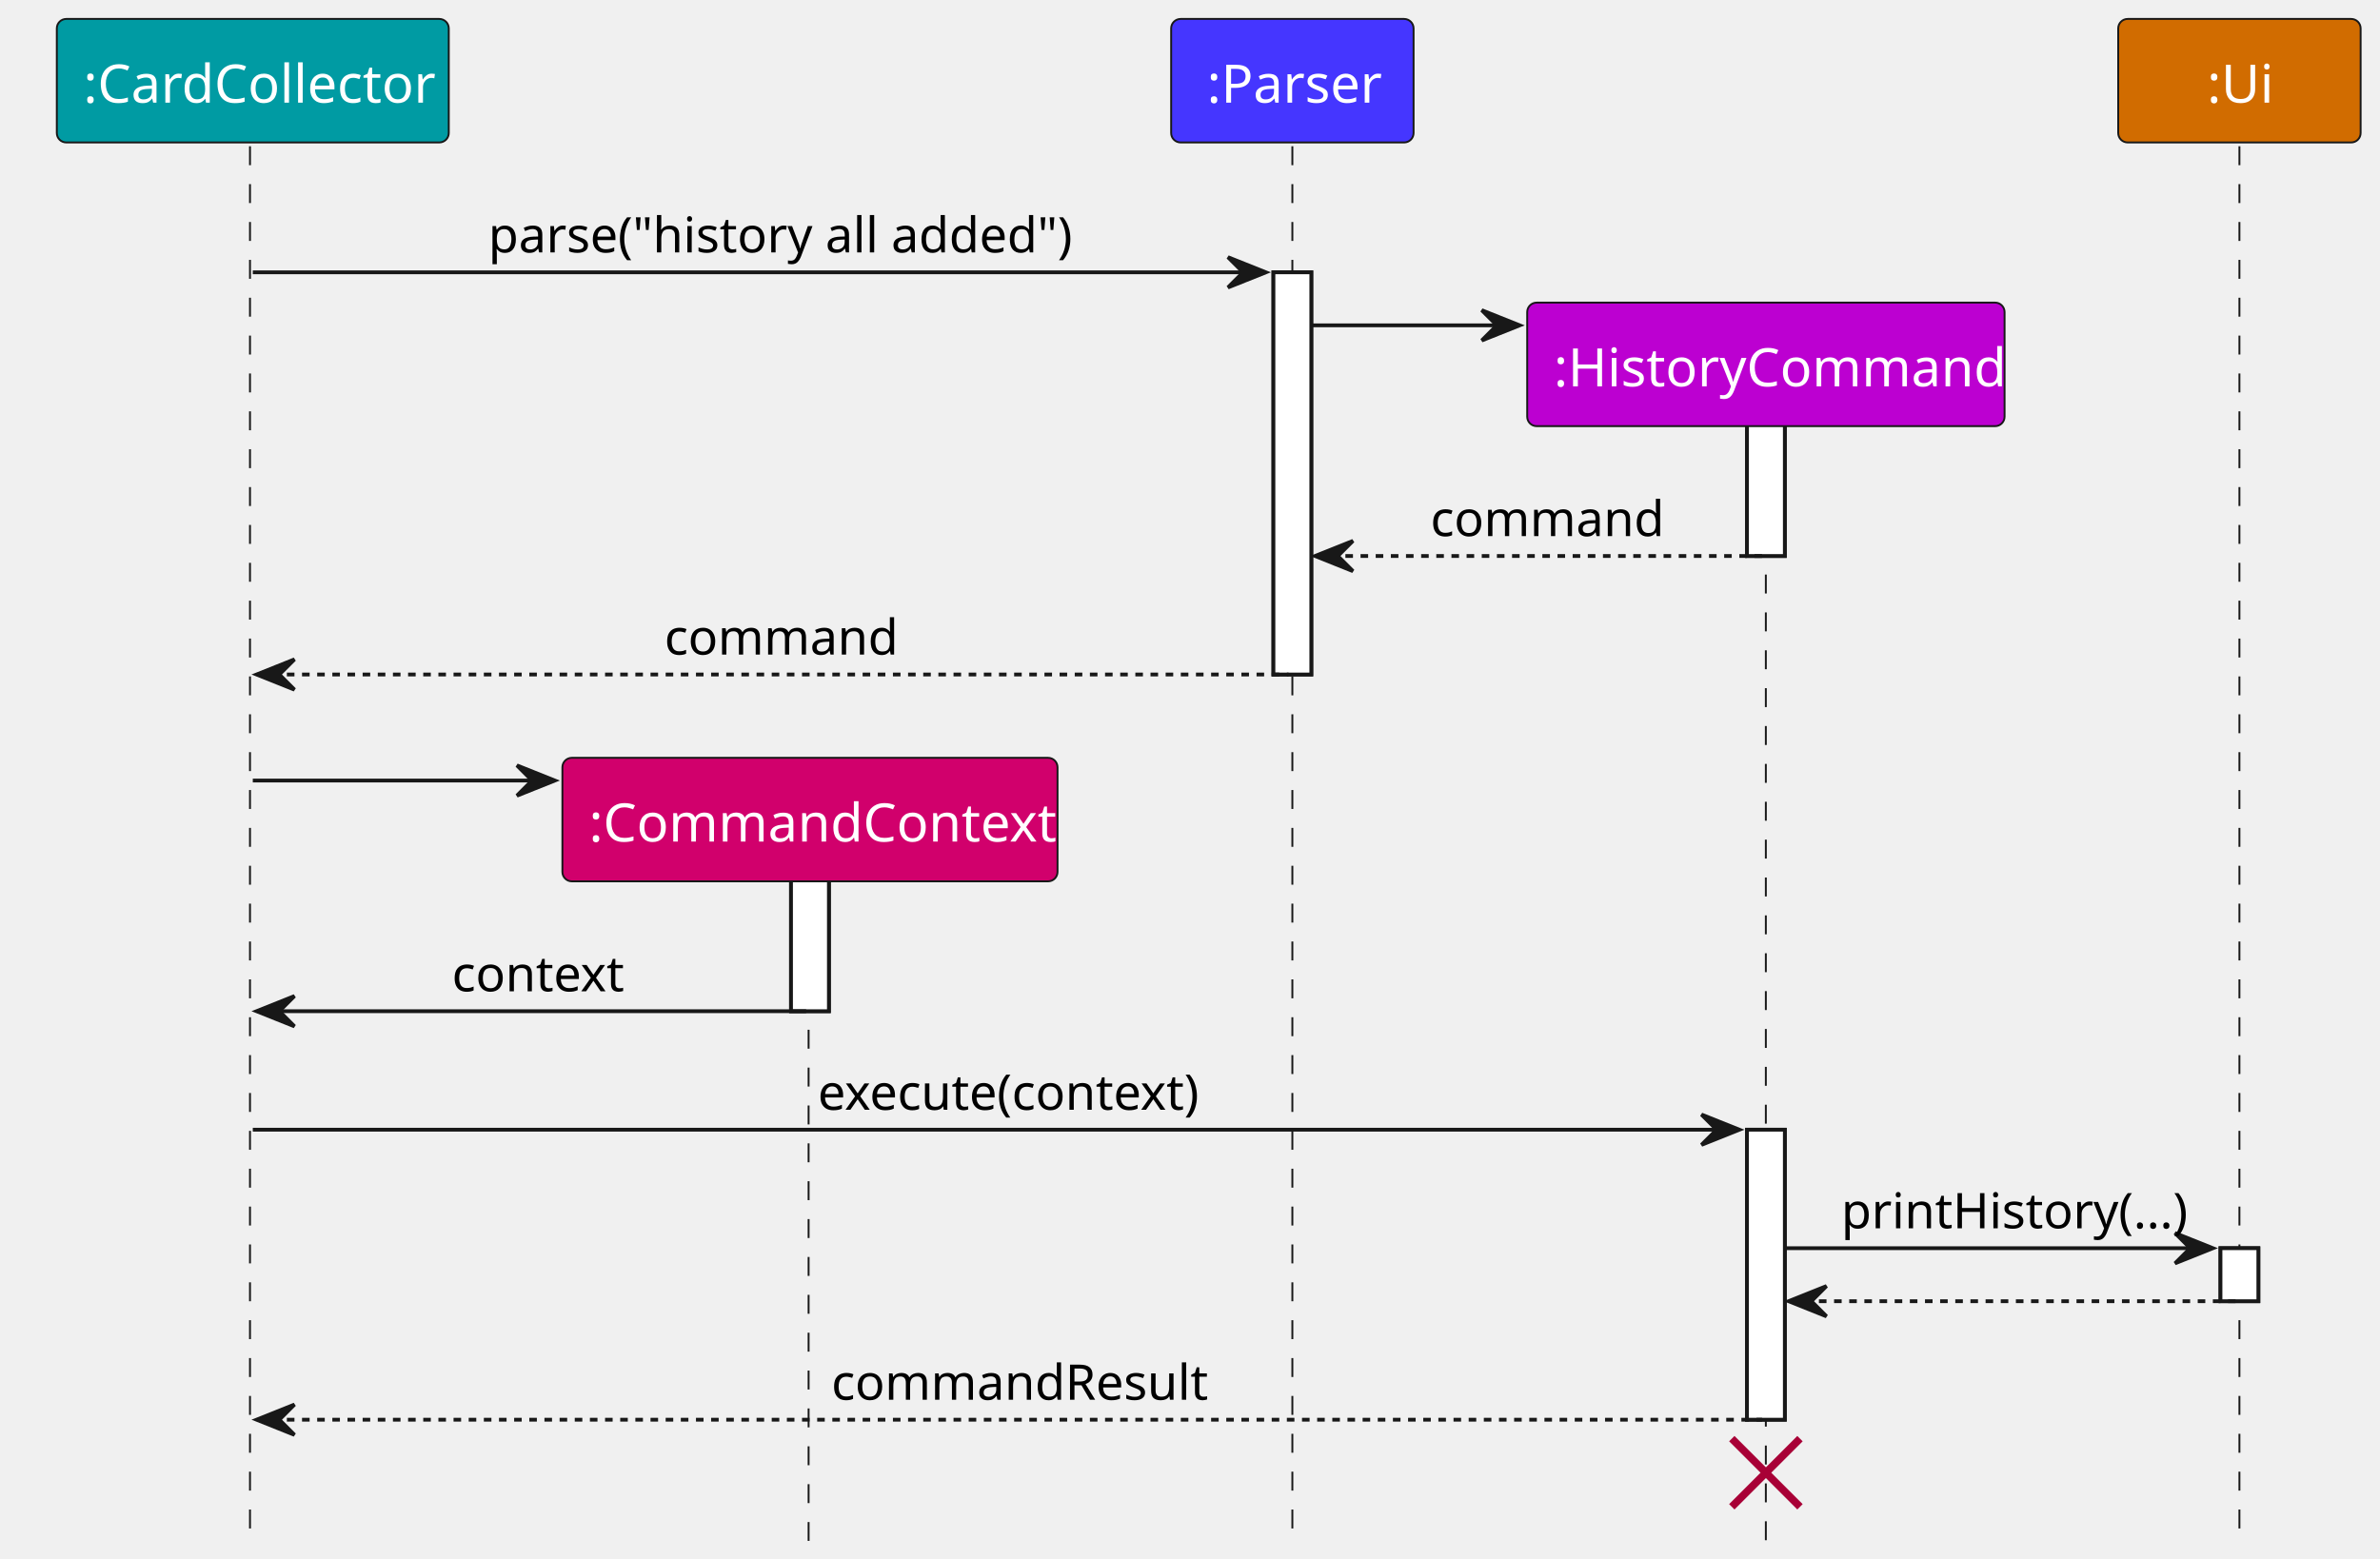
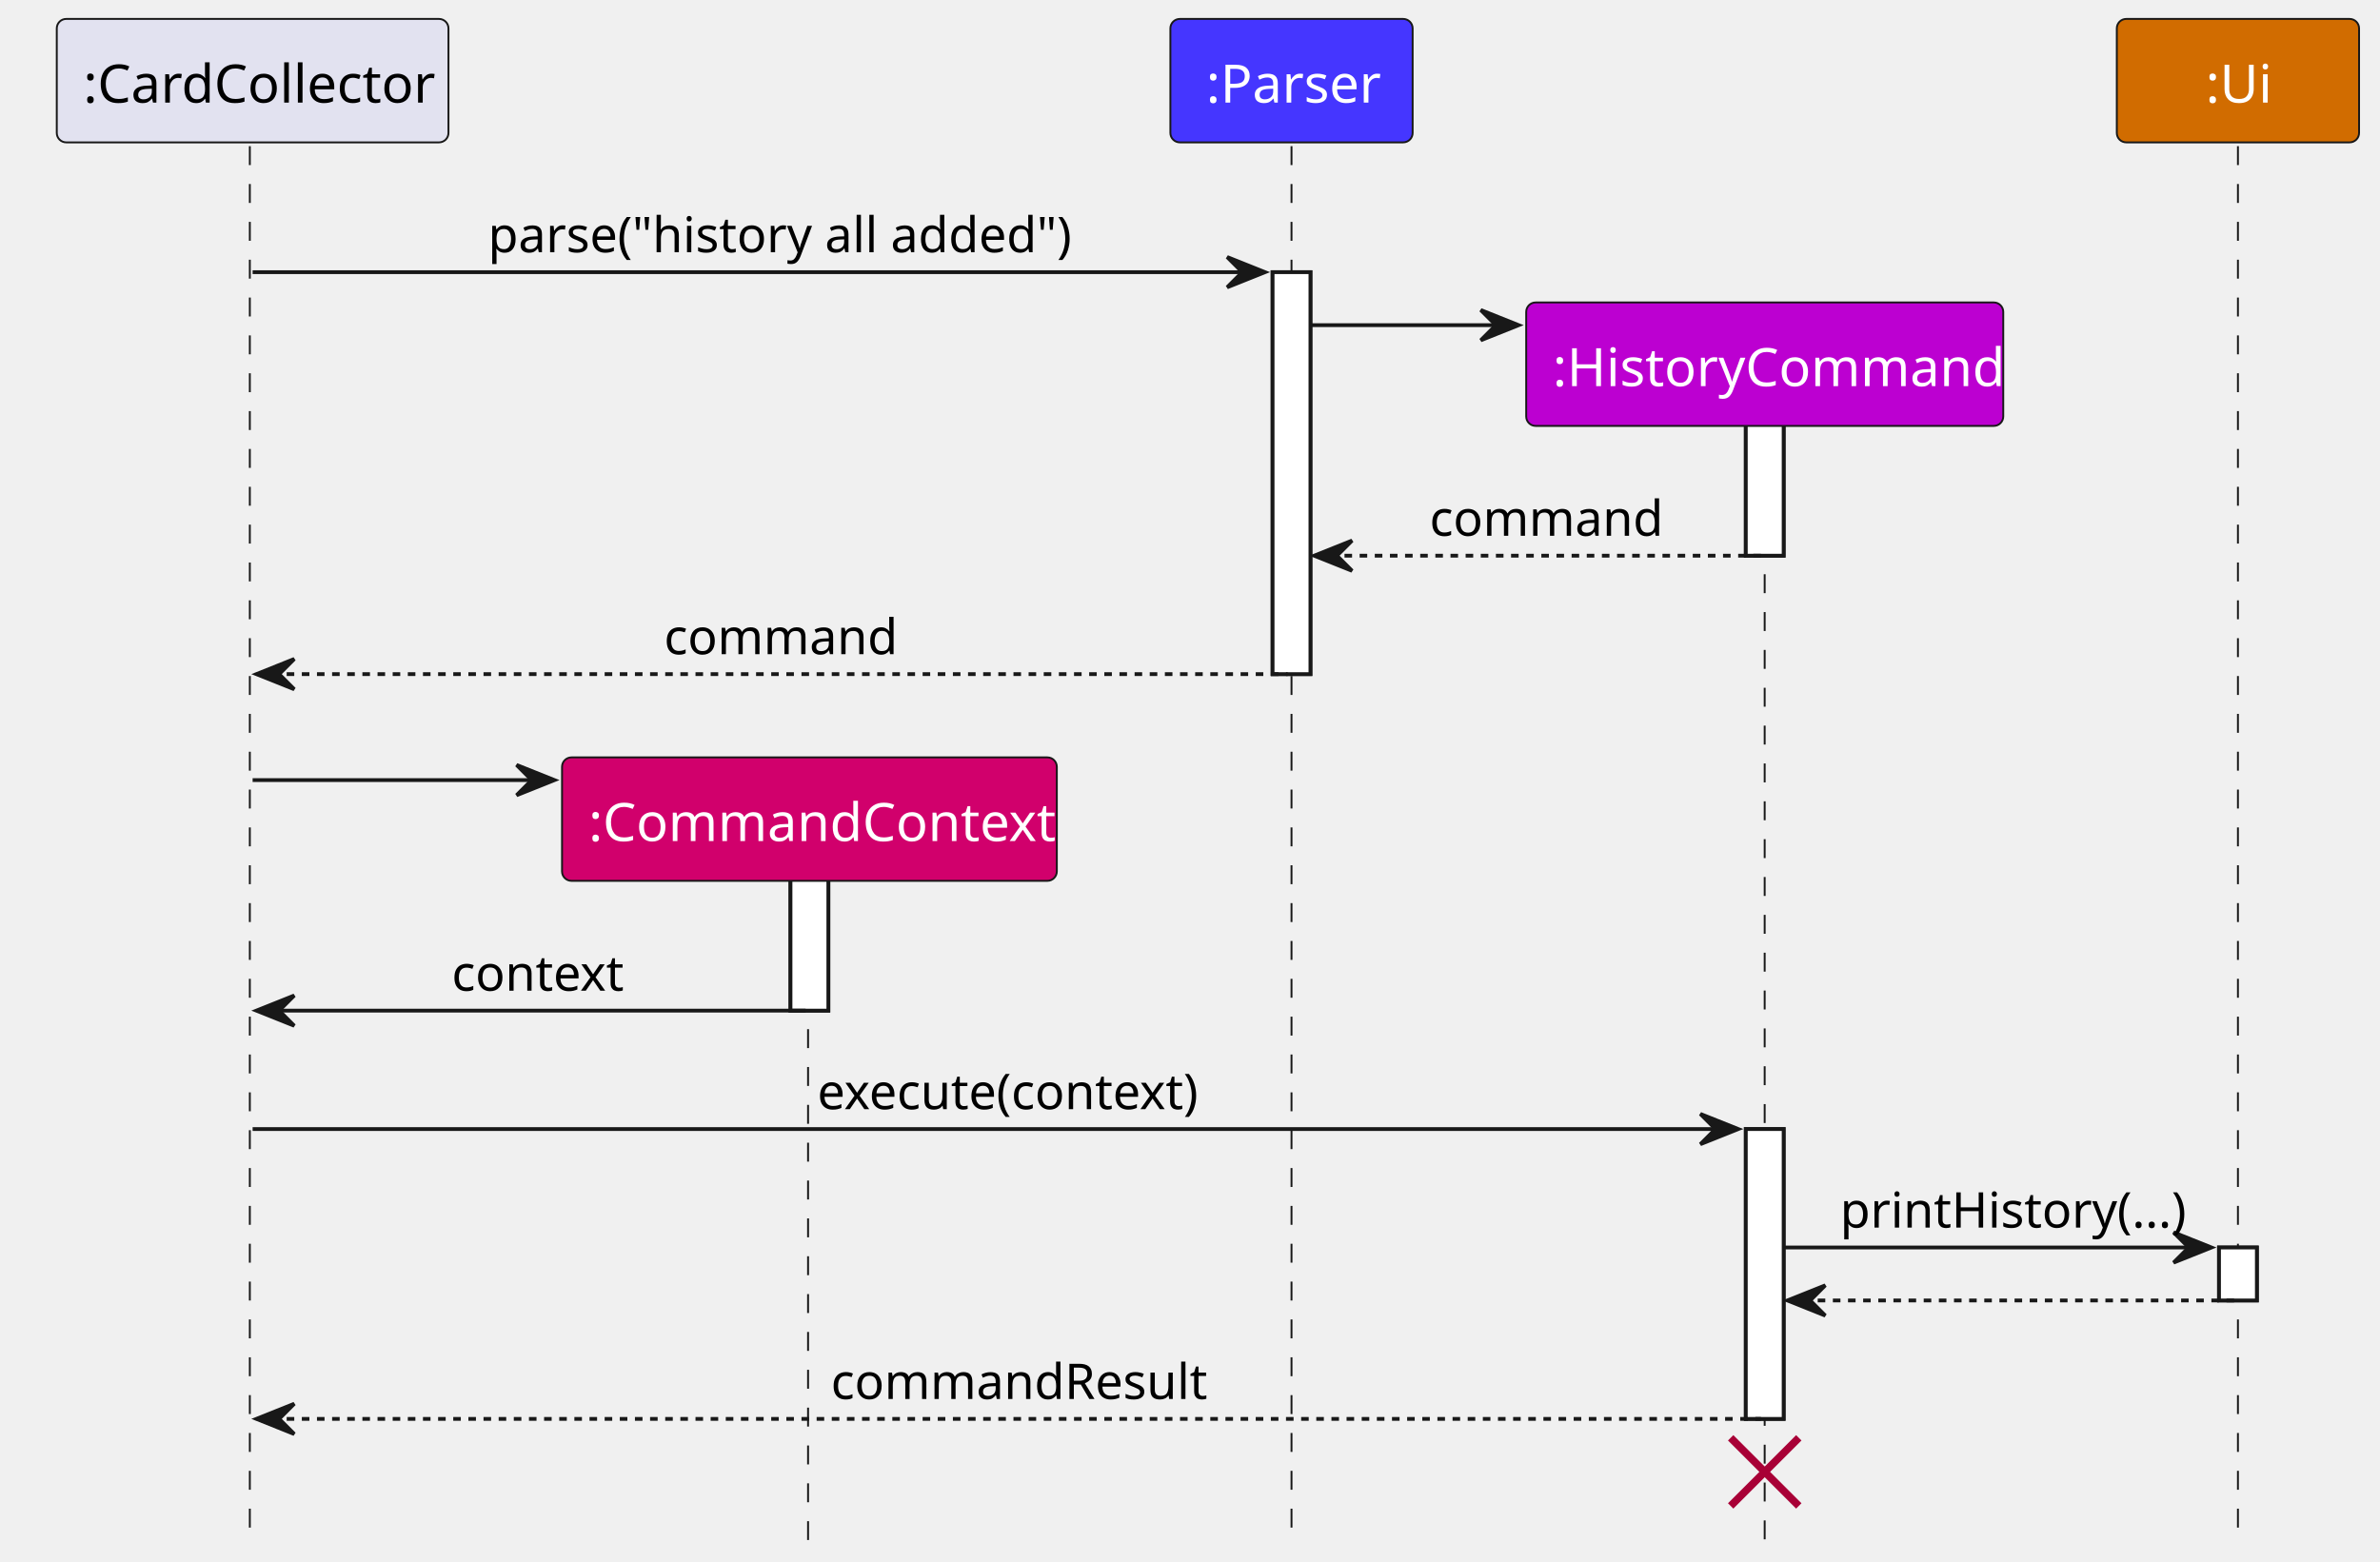
- <svg xmlns="http://www.w3.org/2000/svg" contentStyleType="text/css" data-diagram-type="SEQUENCE" height="247.8px" preserveAspectRatio="none" style="width:377px;height:247px;background:#FFFFFF;" version="1.1" viewBox="0 0 377 247" width="377.4px" zoomAndPan="magnify">
+ <svg xmlns="http://www.w3.org/2000/svg" contentStyleType="text/css" data-diagram-type="SEQUENCE" height="330.4px" preserveAspectRatio="none" style="width:503px;height:330px;background:#FFFFFF;" version="1.1" viewBox="0 0 503 330" width="503.2px" zoomAndPan="magnify">
  <defs />
  <g>
    <g>
-       <rect fill="#FFFFFF" height="30.547" style="stroke:#181818;stroke-width:0.6;" width="6" x="125.3" y="129.669" />
+       <rect fill="#FFFFFF" height="40.73" style="stroke:#181818;stroke-width:0.8;" width="8" x="167.067" y="172.892" />
    </g>
    <g>
-       <rect fill="#FFFFFF" height="63.722" style="stroke:#181818;stroke-width:0.6;" width="6" x="201.715" y="43.147" />
+       <rect fill="#FFFFFF" height="84.963" style="stroke:#181818;stroke-width:0.8;" width="8" x="268.954" y="57.53" />
    </g>
    <g>
-       <rect fill="#FFFFFF" height="30.547" style="stroke:#181818;stroke-width:0.6;" width="6" x="276.724" y="57.547" />
+       <rect fill="#FFFFFF" height="40.73" style="stroke:#181818;stroke-width:0.8;" width="8" x="368.965" y="76.73" />
    </g>
    <g>
-       <rect fill="#FFFFFF" height="45.949" style="stroke:#181818;stroke-width:0.6;" width="6" x="276.724" y="178.991" />
+       <rect fill="#FFFFFF" height="61.266" style="stroke:#181818;stroke-width:0.8;" width="8" x="368.965" y="238.655" />
    </g>
    <g>
-       <rect fill="#FFFFFF" height="8.4" style="stroke:#181818;stroke-width:0.6;" width="6" x="351.732" y="197.766" />
+       <rect fill="#FFFFFF" height="11.2" style="stroke:#181818;stroke-width:0.8;" width="8" x="468.976" y="263.688" />
+     </g>
+     <g class="participant-lifeline" data-entity-uid="part1" data-qualified-name="CardCollector" id="part1-lifeline">
+       <g>
+         <rect fill="#000000" fill-opacity="0" height="294.623" width="6.4" x="50.19" y="30.897" />
+         <line style="stroke:#181818;stroke-width:0.4;stroke-dasharray:4,4;" x1="52.8" x2="52.8" y1="30.897" y2="325.52" />
+       </g>
+     </g>
+     <g class="participant-lifeline" data-entity-uid="part2" data-qualified-name="CommandContext" id="part2-lifeline">
+       <g>
+         <rect fill="#000000" fill-opacity="0" height="139.98" width="6.4" x="167.867" y="185.541" />
+         <line style="stroke:#181818;stroke-width:0.4;stroke-dasharray:4,4;" x1="170.78" x2="170.78" y1="185.541" y2="325.52" />
+       </g>
+     </g>
+     <g class="participant-lifeline" data-entity-uid="part3" data-qualified-name="Parser" id="part3-lifeline">
+       <g>
+         <rect fill="#000000" fill-opacity="0" height="294.623" width="6.4" x="269.754" y="30.897" />
+         <line style="stroke:#181818;stroke-width:0.4;stroke-dasharray:4,4;" x1="272.954" x2="272.954" y1="30.897" y2="325.52" />
+       </g>
+     </g>
+     <g class="participant-lifeline" data-entity-uid="part4" data-qualified-name="HistoryCommand" id="part4-lifeline">
+       <g>
+         <rect fill="#000000" fill-opacity="0" height="236.142" width="6.4" x="369.765" y="89.378" />
+         <line style="stroke:#181818;stroke-width:0.4;stroke-dasharray:4,4;" x1="372.954" x2="372.954" y1="89.378" y2="325.52" />
+       </g>
+     </g>
+     <g class="participant-lifeline" data-entity-uid="part5" data-qualified-name="Ui" id="part5-lifeline">
+       <g>
+         <rect fill="#000000" fill-opacity="0" height="294.623" width="6.4" x="469.776" y="30.897" />
+         <line style="stroke:#181818;stroke-width:0.4;stroke-dasharray:4,4;" x1="472.976" x2="472.976" y1="30.897" y2="325.52" />
+       </g>
+     </g>
+     <g class="participant participant-head" data-entity-uid="part1" data-qualified-name="CardCollector" id="part1-head">
+       <rect fill="#E2E2F0" height="26.097" rx="2" ry="2" style="stroke:#181818;stroke-width:0.4;" width="82.781" x="12" y="4" />
+       <text fill="#000000" font-family="sans-serif" font-size="11.2" lengthAdjust="spacing" textLength="71.581" x="17.6" y="21.686">:CardCollector</text>
+     </g>
+     <g class="participant participant-head" data-entity-uid="part3" data-qualified-name="Parser" id="part3-head">
+       <rect fill="#4536FF" height="26.097" rx="2" ry="2" style="stroke:#181818;stroke-width:0.4;" width="51.2" x="247.354" y="4" />
+       <text fill="#FFFFFF" font-family="sans-serif" font-size="11.2" lengthAdjust="spacing" textLength="36.099" x="254.904" y="21.686">:Parser</text>
+     </g>
+     <g class="participant participant-head" data-entity-uid="part5" data-qualified-name="Ui" id="part5-head">
+       <rect fill="#D16C00" height="26.097" rx="2" ry="2" style="stroke:#181818;stroke-width:0.4;" width="51.2" x="447.376" y="4" />
+       <text fill="#FFFFFF" font-family="sans-serif" font-size="11.2" lengthAdjust="spacing" textLength="13.688" x="466.132" y="21.686">:Ui</text>
    </g>
    <g>
-       <rect fill="#000000" fill-opacity="0" height="220.968" width="4.8" x="37.643" y="23.173" />
-       <line style="stroke:#181818;stroke-width:0.3;stroke-dasharray:3,3;" x1="39.6" x2="39.6" y1="23.173" y2="244.14" />
+       <rect fill="#FFFFFF" height="40.73" style="stroke:#181818;stroke-width:0.8;" width="8" x="167.067" y="172.892" />
    </g>
    <g>
-       <rect fill="#000000" fill-opacity="0" height="104.985" width="4.8" x="125.9" y="139.155" />
-       <line style="stroke:#181818;stroke-width:0.3;stroke-dasharray:3,3;" x1="128.085" x2="128.085" y1="139.155" y2="244.14" />
+       <rect fill="#FFFFFF" height="84.963" style="stroke:#181818;stroke-width:0.8;" width="8" x="268.954" y="57.53" />
    </g>
    <g>
-       <rect fill="#000000" fill-opacity="0" height="220.968" width="4.8" x="202.315" y="23.173" />
-       <line style="stroke:#181818;stroke-width:0.3;stroke-dasharray:3,3;" x1="204.715" x2="204.715" y1="23.173" y2="244.14" />
+       <rect fill="#FFFFFF" height="40.73" style="stroke:#181818;stroke-width:0.8;" width="8" x="368.965" y="76.73" />
    </g>
    <g>
-       <rect fill="#000000" fill-opacity="0" height="177.107" width="4.8" x="277.324" y="67.034" />
-       <line style="stroke:#181818;stroke-width:0.3;stroke-dasharray:3,3;" x1="279.715" x2="279.715" y1="67.034" y2="244.14" />
+       <rect fill="#FFFFFF" height="61.266" style="stroke:#181818;stroke-width:0.8;" width="8" x="368.965" y="238.655" />
    </g>
    <g>
-       <rect fill="#000000" fill-opacity="0" height="220.968" width="4.8" x="352.332" y="23.173" />
-       <line style="stroke:#181818;stroke-width:0.3;stroke-dasharray:3,3;" x1="354.732" x2="354.732" y1="23.173" y2="244.14" />
+       <rect fill="#FFFFFF" height="11.2" style="stroke:#181818;stroke-width:0.8;" width="8" x="468.976" y="263.688" />
    </g>
-     <g class="participant participant-head" data-participant="CardCollector">
-       <rect fill="#009BA3" height="19.573" rx="1.5" ry="1.5" style="stroke:#181818;stroke-width:0.3;" width="62.085" x="9" y="3" />
-       <text fill="#FFFFFF" font-family="sans-serif" font-size="8.4" lengthAdjust="spacing" textLength="53.685" x="13.2" y="16.265">:CardCollector</text>
+     <g class="message" data-entity-1="part1" data-entity-2="part3" id="msg1">
+       <polygon fill="#181818" points="259.354,54.33,267.354,57.53,259.354,60.73,262.554,57.53" style="stroke:#181818;stroke-width:0.8;" />
+       <line style="stroke:#181818;stroke-width:0.8;" x1="53.39" x2="264.154" y1="57.53" y2="57.53" />
+       <text fill="#000000" font-family="sans-serif" font-size="10.4" lengthAdjust="spacing" textLength="116.061" x="103.142" y="53.319">parse("history all added")</text>
    </g>
-     <g class="participant participant-head" data-participant="Parser">
-       <rect fill="#4536FF" height="19.573" rx="1.5" ry="1.5" style="stroke:#181818;stroke-width:0.3;" width="38.4" x="185.515" y="3" />
-       <text fill="#FFFFFF" font-family="sans-serif" font-size="8.4" lengthAdjust="spacing" textLength="27.074" x="191.178" y="16.265">:Parser</text>
+     <g class="message" data-entity-1="part3" data-entity-2="part4" id="msg2">
+       <polygon fill="#181818" points="312.954,65.53,320.954,68.73,312.954,71.93,316.154,68.73" style="stroke:#181818;stroke-width:0.8;" />
+       <line style="stroke:#181818;stroke-width:0.8;" x1="276.954" x2="317.754" y1="68.73" y2="68.73" />
    </g>
-     <g class="participant participant-head" data-participant="Ui">
-       <rect fill="#D16C00" height="19.573" rx="1.5" ry="1.5" style="stroke:#181818;stroke-width:0.3;" width="38.4" x="335.532" y="3" />
-       <text fill="#FFFFFF" font-family="sans-serif" font-size="8.4" lengthAdjust="spacing" textLength="10.266" x="349.599" y="16.265">:Ui</text>
+     <rect fill="#BC00D1" height="26.097" rx="2" ry="2" style="stroke:#181818;stroke-width:0.4;" width="100.822" x="322.554" y="63.93" />
+     <text fill="#FFFFFF" font-family="sans-serif" font-size="11.2" lengthAdjust="spacing" textLength="89.622" x="328.154" y="81.616">:HistoryCommand</text>
+     <g class="message" data-entity-1="part4" data-entity-2="part3" id="msg4">
+       <polygon fill="#181818" points="285.754,114.259,277.754,117.459,285.754,120.659,282.554,117.459" style="stroke:#181818;stroke-width:0.8;" />
+       <line style="stroke:#181818;stroke-width:0.8;stroke-dasharray:1.6,1.6;" x1="280.954" x2="372.165" y1="117.459" y2="117.459" />
+       <text fill="#000000" font-family="sans-serif" font-size="10.4" lengthAdjust="spacing" textLength="45.663" x="302.128" y="113.249">command</text>
    </g>
-     <g>
-       <rect fill="#FFFFFF" height="30.547" style="stroke:#181818;stroke-width:0.6;" width="6" x="125.3" y="129.669" />
+     <g class="message" data-entity-1="part3" data-entity-2="part1" id="msg5">
+       <polygon fill="#181818" points="62.19,139.292,54.19,142.492,62.19,145.692,58.99,142.492" style="stroke:#181818;stroke-width:0.8;" />
+       <line style="stroke:#181818;stroke-width:0.8;stroke-dasharray:1.6,1.6;" x1="57.39" x2="272.154" y1="142.492" y2="142.492" />
+       <text fill="#000000" font-family="sans-serif" font-size="10.4" lengthAdjust="spacing" textLength="45.663" x="140.341" y="138.282">command</text>
    </g>
-     <g>
-       <rect fill="#FFFFFF" height="63.722" style="stroke:#181818;stroke-width:0.6;" width="6" x="201.715" y="43.147" />
+     <g class="message" data-entity-1="part1" data-entity-2="part2" id="msg7">
+       <polygon fill="#181818" points="109.18,161.692,117.18,164.892,109.18,168.092,112.38,164.892" style="stroke:#181818;stroke-width:0.8;" />
+       <line style="stroke:#181818;stroke-width:0.8;" x1="53.39" x2="113.981" y1="164.892" y2="164.892" />
    </g>
-     <g>
-       <rect fill="#FFFFFF" height="30.547" style="stroke:#181818;stroke-width:0.6;" width="6" x="276.724" y="57.547" />
+     <rect fill="#D1006C" height="26.097" rx="2" ry="2" style="stroke:#181818;stroke-width:0.4;" width="104.573" x="118.781" y="160.092" />
+     <text fill="#FFFFFF" font-family="sans-serif" font-size="11.2" lengthAdjust="spacing" textLength="93.373" x="124.38" y="177.778">:CommandContext</text>
+     <g class="message" data-entity-1="part2" data-entity-2="part1" id="msg9">
+       <polygon fill="#181818" points="62.19,210.422,54.19,213.622,62.19,216.822,58.99,213.622" style="stroke:#181818;stroke-width:0.8;" />
+       <line style="stroke:#181818;stroke-width:0.8;" x1="57.39" x2="170.267" y1="213.622" y2="213.622" />
+       <text fill="#000000" font-family="sans-serif" font-size="10.4" lengthAdjust="spacing" textLength="33.531" x="95.463" y="209.412">context</text>
    </g>
-     <g>
-       <rect fill="#FFFFFF" height="45.949" style="stroke:#181818;stroke-width:0.6;" width="6" x="276.724" y="178.991" />
+     <g class="message" data-entity-1="part1" data-entity-2="part4" id="msg10">
+       <polygon fill="#181818" points="359.365,235.455,367.365,238.655,359.365,241.855,362.565,238.655" style="stroke:#181818;stroke-width:0.8;" />
+       <line style="stroke:#181818;stroke-width:0.8;" x1="53.39" x2="364.165" y1="238.655" y2="238.655" />
+       <text fill="#000000" font-family="sans-serif" font-size="10.4" lengthAdjust="spacing" textLength="76.883" x="172.736" y="234.445">execute(context)</text>
    </g>
-     <g>
-       <rect fill="#FFFFFF" height="8.4" style="stroke:#181818;stroke-width:0.6;" width="6" x="351.732" y="197.766" />
+     <g class="message" data-entity-1="part4" data-entity-2="part5" id="msg11">
+       <polygon fill="#181818" points="459.376,260.488,467.376,263.688,459.376,266.887,462.576,263.688" style="stroke:#181818;stroke-width:0.8;" />
+       <line style="stroke:#181818;stroke-width:0.8;" x1="376.965" x2="464.176" y1="263.688" y2="263.688" />
+       <text fill="#000000" font-family="sans-serif" font-size="10.4" lengthAdjust="spacing" textLength="68.184" x="388.878" y="259.477">printHistory(...)</text>
    </g>
-     <g class="message" data-participant-1="CardCollector" data-participant-2="Parser">
-       <polygon fill="#181818" points="194.515,40.747,200.515,43.147,194.515,45.547,196.915,43.147" style="stroke:#181818;stroke-width:0.6;" />
-       <line style="stroke:#181818;stroke-width:0.6;" x1="40.043" x2="198.115" y1="43.147" y2="43.147" />
-       <text fill="#000000" font-family="sans-serif" font-size="7.8" lengthAdjust="spacing" textLength="87.045" x="77.356" y="39.99">parse("history all added")</text>
+     <g class="message" data-entity-1="part5" data-entity-2="part4" id="msg12">
+       <polygon fill="#181818" points="385.765,271.688,377.765,274.887,385.765,278.087,382.565,274.887" style="stroke:#181818;stroke-width:0.8;" />
+       <line style="stroke:#181818;stroke-width:0.8;stroke-dasharray:1.6,1.6;" x1="380.965" x2="472.176" y1="274.887" y2="274.887" />
    </g>
-     <g class="message" data-participant-1="Parser" data-participant-2="HistoryCommand">
-       <polygon fill="#181818" points="234.715,49.147,240.715,51.547,234.715,53.947,237.115,51.547" style="stroke:#181818;stroke-width:0.6;" />
-       <line style="stroke:#181818;stroke-width:0.6;" x1="207.715" x2="238.315" y1="51.547" y2="51.547" />
+     <g class="message" data-entity-1="part4" data-entity-2="part1" id="msg13">
+       <polygon fill="#181818" points="62.19,296.72,54.19,299.92,62.19,303.12,58.99,299.92" style="stroke:#181818;stroke-width:0.8;" />
+       <line style="stroke:#181818;stroke-width:0.8;stroke-dasharray:1.6,1.6;" x1="57.39" x2="372.165" y1="299.92" y2="299.92" />
+       <text fill="#000000" font-family="sans-serif" font-size="10.4" lengthAdjust="spacing" textLength="75.141" x="175.607" y="295.71">commandResult</text>
    </g>
-     <rect fill="#BC00D1" height="19.573" rx="1.5" ry="1.5" style="stroke:#181818;stroke-width:0.3;" width="75.616" x="241.915" y="47.947" />
-     <text fill="#FFFFFF" font-family="sans-serif" font-size="8.4" lengthAdjust="spacing" textLength="67.216" x="246.115" y="61.212">:HistoryCommand</text>
-     <g class="message" data-participant-1="HistoryCommand" data-participant-2="Parser">
-       <polygon fill="#181818" points="214.315,85.695,208.315,88.094,214.315,90.495,211.915,88.094" style="stroke:#181818;stroke-width:0.6;" />
-       <line style="stroke:#181818;stroke-width:0.6;stroke-dasharray:1.2,1.2;" x1="210.715" x2="279.124" y1="88.094" y2="88.094" />
-       <text fill="#000000" font-family="sans-serif" font-size="7.8" lengthAdjust="spacing" textLength="34.247" x="226.596" y="84.937">command</text>
-     </g>
-     <g class="message" data-participant-1="Parser" data-participant-2="CardCollector">
-       <polygon fill="#181818" points="46.643,104.469,40.643,106.869,46.643,109.269,44.243,106.869" style="stroke:#181818;stroke-width:0.6;" />
-       <line style="stroke:#181818;stroke-width:0.6;stroke-dasharray:1.2,1.2;" x1="43.043" x2="204.115" y1="106.869" y2="106.869" />
-       <text fill="#000000" font-family="sans-serif" font-size="7.8" lengthAdjust="spacing" textLength="34.247" x="105.256" y="103.712">command</text>
-     </g>
-     <g class="message" data-participant-1="CardCollector" data-participant-2="CommandContext">
-       <polygon fill="#181818" points="81.885,121.269,87.885,123.669,81.885,126.069,84.285,123.669" style="stroke:#181818;stroke-width:0.6;" />
-       <line style="stroke:#181818;stroke-width:0.6;" x1="40.043" x2="85.485" y1="123.669" y2="123.669" />
-     </g>
-     <rect fill="#D1006C" height="19.573" rx="1.5" ry="1.5" style="stroke:#181818;stroke-width:0.3;" width="78.43" x="89.085" y="120.069" />
-     <text fill="#FFFFFF" font-family="sans-serif" font-size="8.4" lengthAdjust="spacing" textLength="70.03" x="93.285" y="133.334">:CommandContext</text>
-     <g class="message" data-participant-1="CommandContext" data-participant-2="CardCollector">
-       <polygon fill="#181818" points="46.643,157.816,40.643,160.216,46.643,162.616,44.243,160.216" style="stroke:#181818;stroke-width:0.6;" />
-       <line style="stroke:#181818;stroke-width:0.6;" x1="43.043" x2="127.7" y1="160.216" y2="160.216" />
-       <text fill="#000000" font-family="sans-serif" font-size="7.8" lengthAdjust="spacing" textLength="25.148" x="71.597" y="157.059">context</text>
-     </g>
-     <g class="message" data-participant-1="CardCollector" data-participant-2="HistoryCommand">
-       <polygon fill="#181818" points="269.524,176.591,275.524,178.991,269.524,181.391,271.924,178.991" style="stroke:#181818;stroke-width:0.6;" />
-       <line style="stroke:#181818;stroke-width:0.6;" x1="40.043" x2="273.124" y1="178.991" y2="178.991" />
-       <text fill="#000000" font-family="sans-serif" font-size="7.8" lengthAdjust="spacing" textLength="57.662" x="129.552" y="175.833">execute(context)</text>
-     </g>
-     <g class="message" data-participant-1="HistoryCommand" data-participant-2="Ui">
-       <polygon fill="#181818" points="344.532,195.366,350.532,197.766,344.532,200.166,346.932,197.766" style="stroke:#181818;stroke-width:0.6;" />
-       <line style="stroke:#181818;stroke-width:0.6;" x1="282.724" x2="348.132" y1="197.766" y2="197.766" />
-       <text fill="#000000" font-family="sans-serif" font-size="7.8" lengthAdjust="spacing" textLength="51.138" x="291.659" y="194.608">printHistory(...)</text>
-     </g>
-     <g class="message" data-participant-1="Ui" data-participant-2="HistoryCommand">
-       <polygon fill="#181818" points="289.324,203.766,283.324,206.166,289.324,208.566,286.924,206.166" style="stroke:#181818;stroke-width:0.6;" />
-       <line style="stroke:#181818;stroke-width:0.6;stroke-dasharray:1.2,1.2;" x1="285.724" x2="354.132" y1="206.166" y2="206.166" />
-     </g>
-     <g class="message" data-participant-1="HistoryCommand" data-participant-2="CardCollector">
-       <polygon fill="#181818" points="46.643,222.54,40.643,224.94,46.643,227.34,44.243,224.94" style="stroke:#181818;stroke-width:0.6;" />
-       <line style="stroke:#181818;stroke-width:0.6;stroke-dasharray:1.2,1.2;" x1="43.043" x2="279.124" y1="224.94" y2="224.94" />
-       <text fill="#000000" font-family="sans-serif" font-size="7.8" lengthAdjust="spacing" textLength="56.356" x="131.705" y="221.783">commandResult</text>
-     </g>
-     <line style="stroke:#A80036;stroke-width:1.2;" x1="274.324" x2="285.124" y1="227.94" y2="238.74" />
-     <line style="stroke:#A80036;stroke-width:1.2;" x1="274.324" x2="285.124" y1="238.74" y2="227.94" />
+     <line style="stroke:#A80036;stroke-width:1.6;" x1="365.765" x2="380.165" y1="303.92" y2="318.32" />
+     <line style="stroke:#A80036;stroke-width:1.6;" x1="365.765" x2="380.165" y1="318.32" y2="303.92" />
  </g>
</svg>
